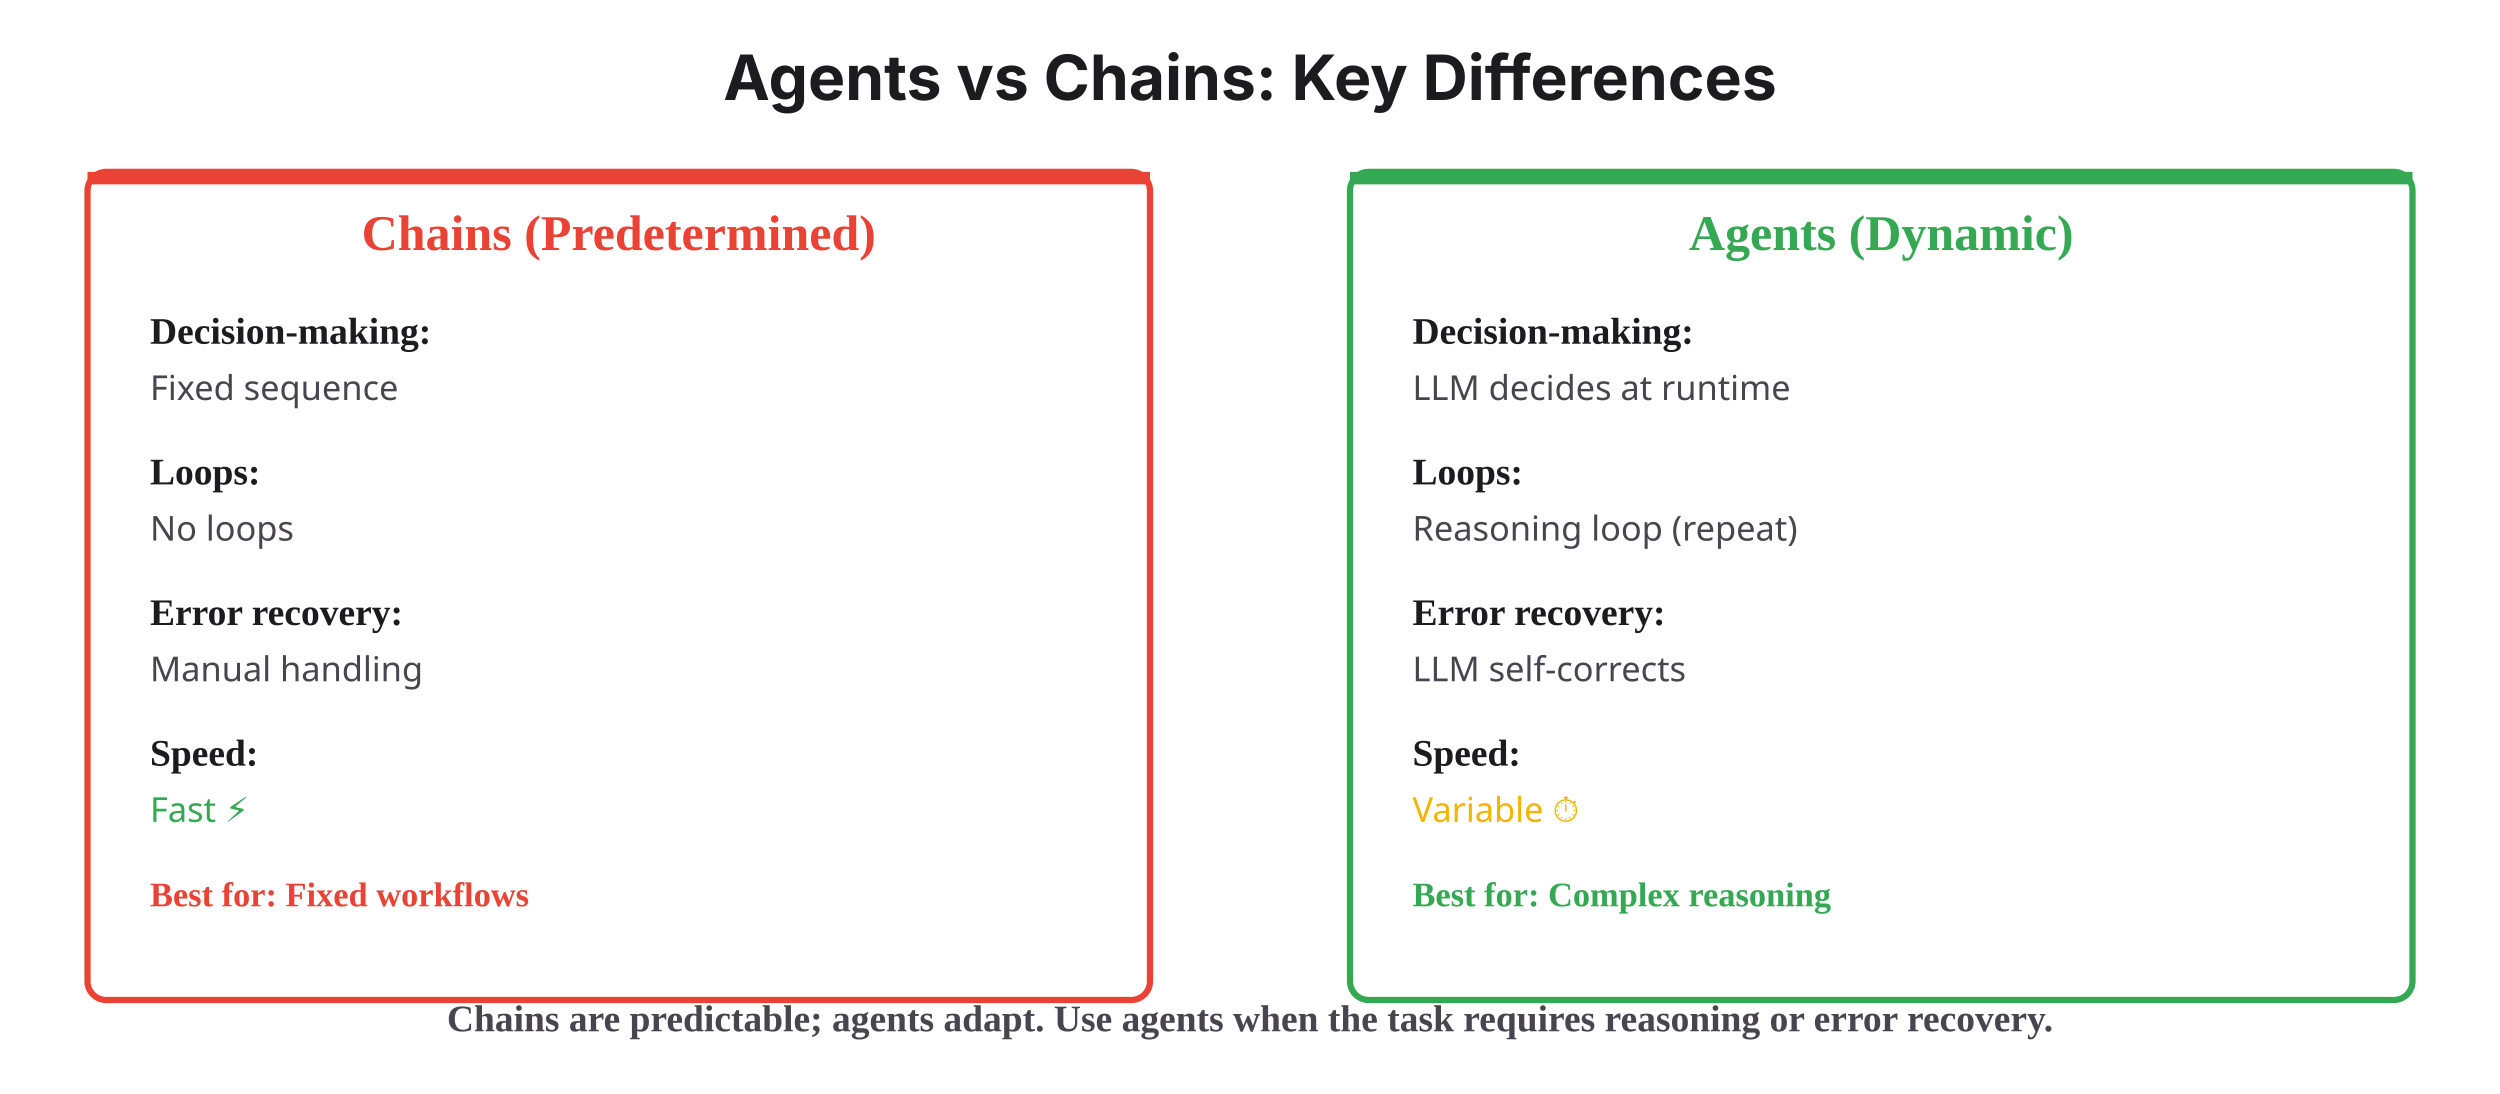
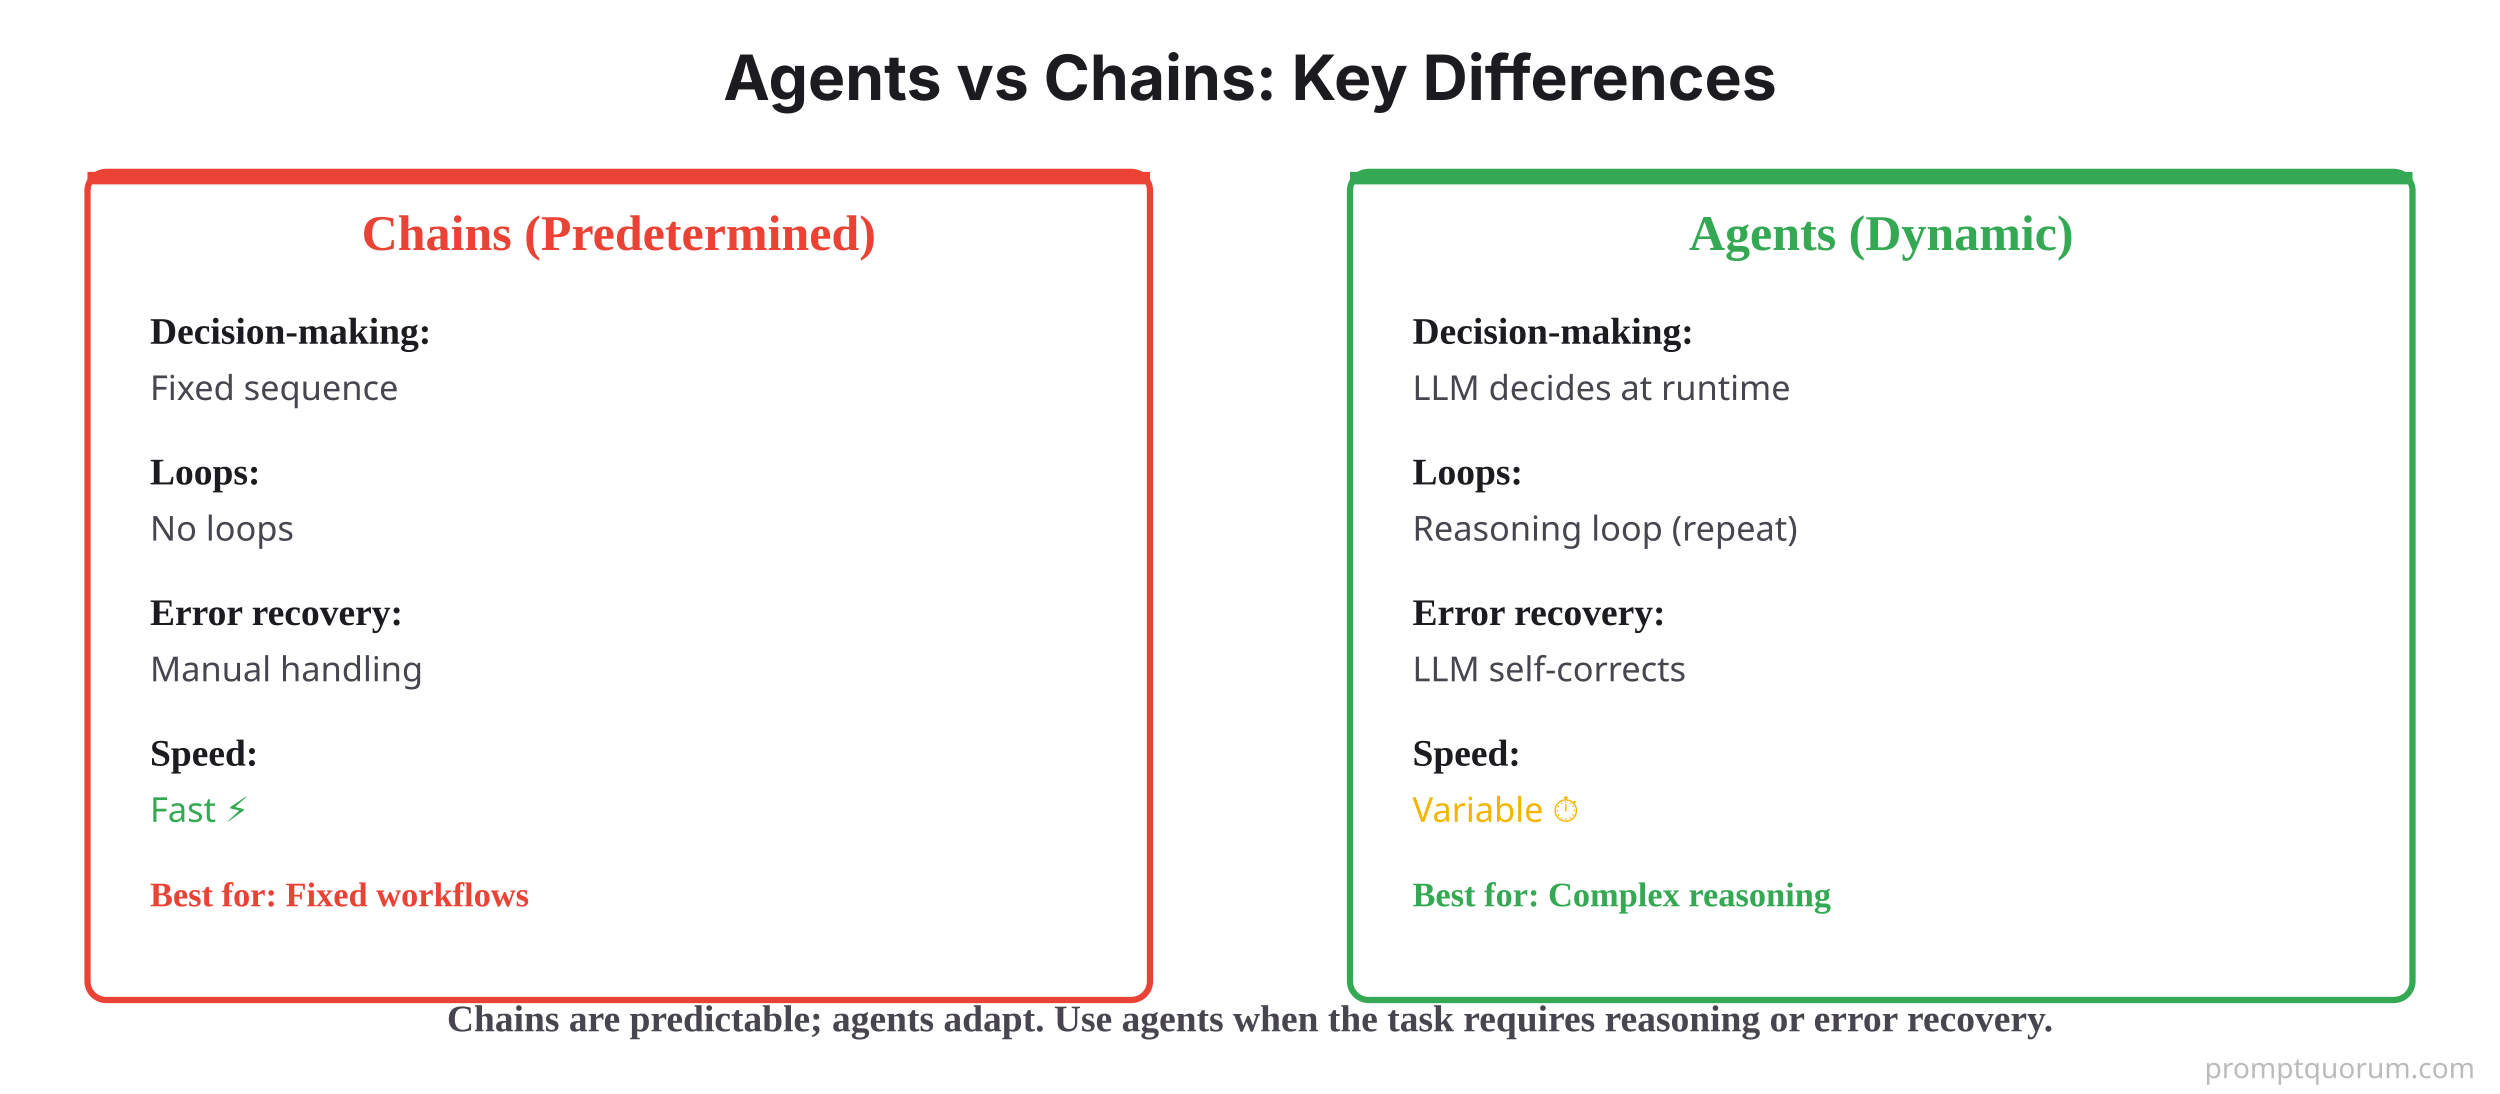
<svg xmlns="http://www.w3.org/2000/svg" viewBox="0 0 800 350">
  <rect width="800" height="350" fill="#FFFFFF" />
  <text x="400" y="32" font-size="20" font-weight="700" fill="#1C1B1F" text-anchor="middle" font-family="system-ui, -apple-system, sans-serif">
    Agents vs Chains: Key Differences
  </text>
  <rect x="28" y="55" width="340" height="265" rx="6" fill="#FFFFFF" stroke="#EA4335" stroke-width="2" />
  <rect x="28" y="55" width="340" height="4" rx="0" fill="#EA4335" />
  <text x="198" y="80" font-size="16" font-weight="700" fill="#EA4335" text-anchor="middle">Chains (Predetermined)</text>
  <text x="48" y="110" font-weight="700" fill="#1C1B1F">Decision-making:</text>
  <text x="48" y="128" font-family="'SF Mono'" font-size="11" fill="#49454F">Fixed sequence</text>
  <text x="48" y="155" font-weight="700" fill="#1C1B1F">Loops:</text>
  <text x="48" y="173" font-family="'SF Mono'" font-size="11" fill="#49454F">No loops</text>
  <text x="48" y="200" font-weight="700" fill="#1C1B1F">Error recovery:</text>
  <text x="48" y="218" font-family="'SF Mono'" font-size="11" fill="#49454F">Manual handling</text>
  <text x="48" y="245" font-weight="700" fill="#1C1B1F">Speed:</text>
  <text x="48" y="263" font-family="'SF Mono'" font-size="11" fill="#34A853">Fast ⚡</text>
  <text x="48" y="290" font-size="11" fill="#EA4335" font-weight="600">Best for: Fixed workflows</text>
  <rect x="432" y="55" width="340" height="265" rx="6" fill="#FFFFFF" stroke="#34A853" stroke-width="2" />
  <rect x="432" y="55" width="340" height="4" rx="0" fill="#34A853" />
  <text x="602" y="80" font-size="16" font-weight="700" fill="#34A853" text-anchor="middle">Agents (Dynamic)</text>
  <text x="452" y="110" font-weight="700" fill="#1C1B1F">Decision-making:</text>
  <text x="452" y="128" font-family="'SF Mono'" font-size="11" fill="#49454F">LLM decides at runtime</text>
  <text x="452" y="155" font-weight="700" fill="#1C1B1F">Loops:</text>
  <text x="452" y="173" font-family="'SF Mono'" font-size="11" fill="#49454F">Reasoning loop (repeat)</text>
  <text x="452" y="200" font-weight="700" fill="#1C1B1F">Error recovery:</text>
  <text x="452" y="218" font-family="'SF Mono'" font-size="11" fill="#49454F">LLM self-corrects</text>
  <text x="452" y="245" font-weight="700" fill="#1C1B1F">Speed:</text>
  <text x="452" y="263" font-family="'SF Mono'" font-size="11" fill="#F4B400">Variable ⏱</text>
  <text x="452" y="290" font-size="11" fill="#34A853" font-weight="600">Best for: Complex reasoning</text>
  <text x="400" y="330" font-size="12" fill="#49454F" text-anchor="middle" font-weight="600">
    Chains are predictable; agents adapt. Use agents when the task requires reasoning or error recovery.
  </text>
+   <text x="792" y="345" font-family="system-ui,sans-serif" font-size="9" fill="#BBBBBB" text-anchor="end">promptquorum.com</text>
</svg>
